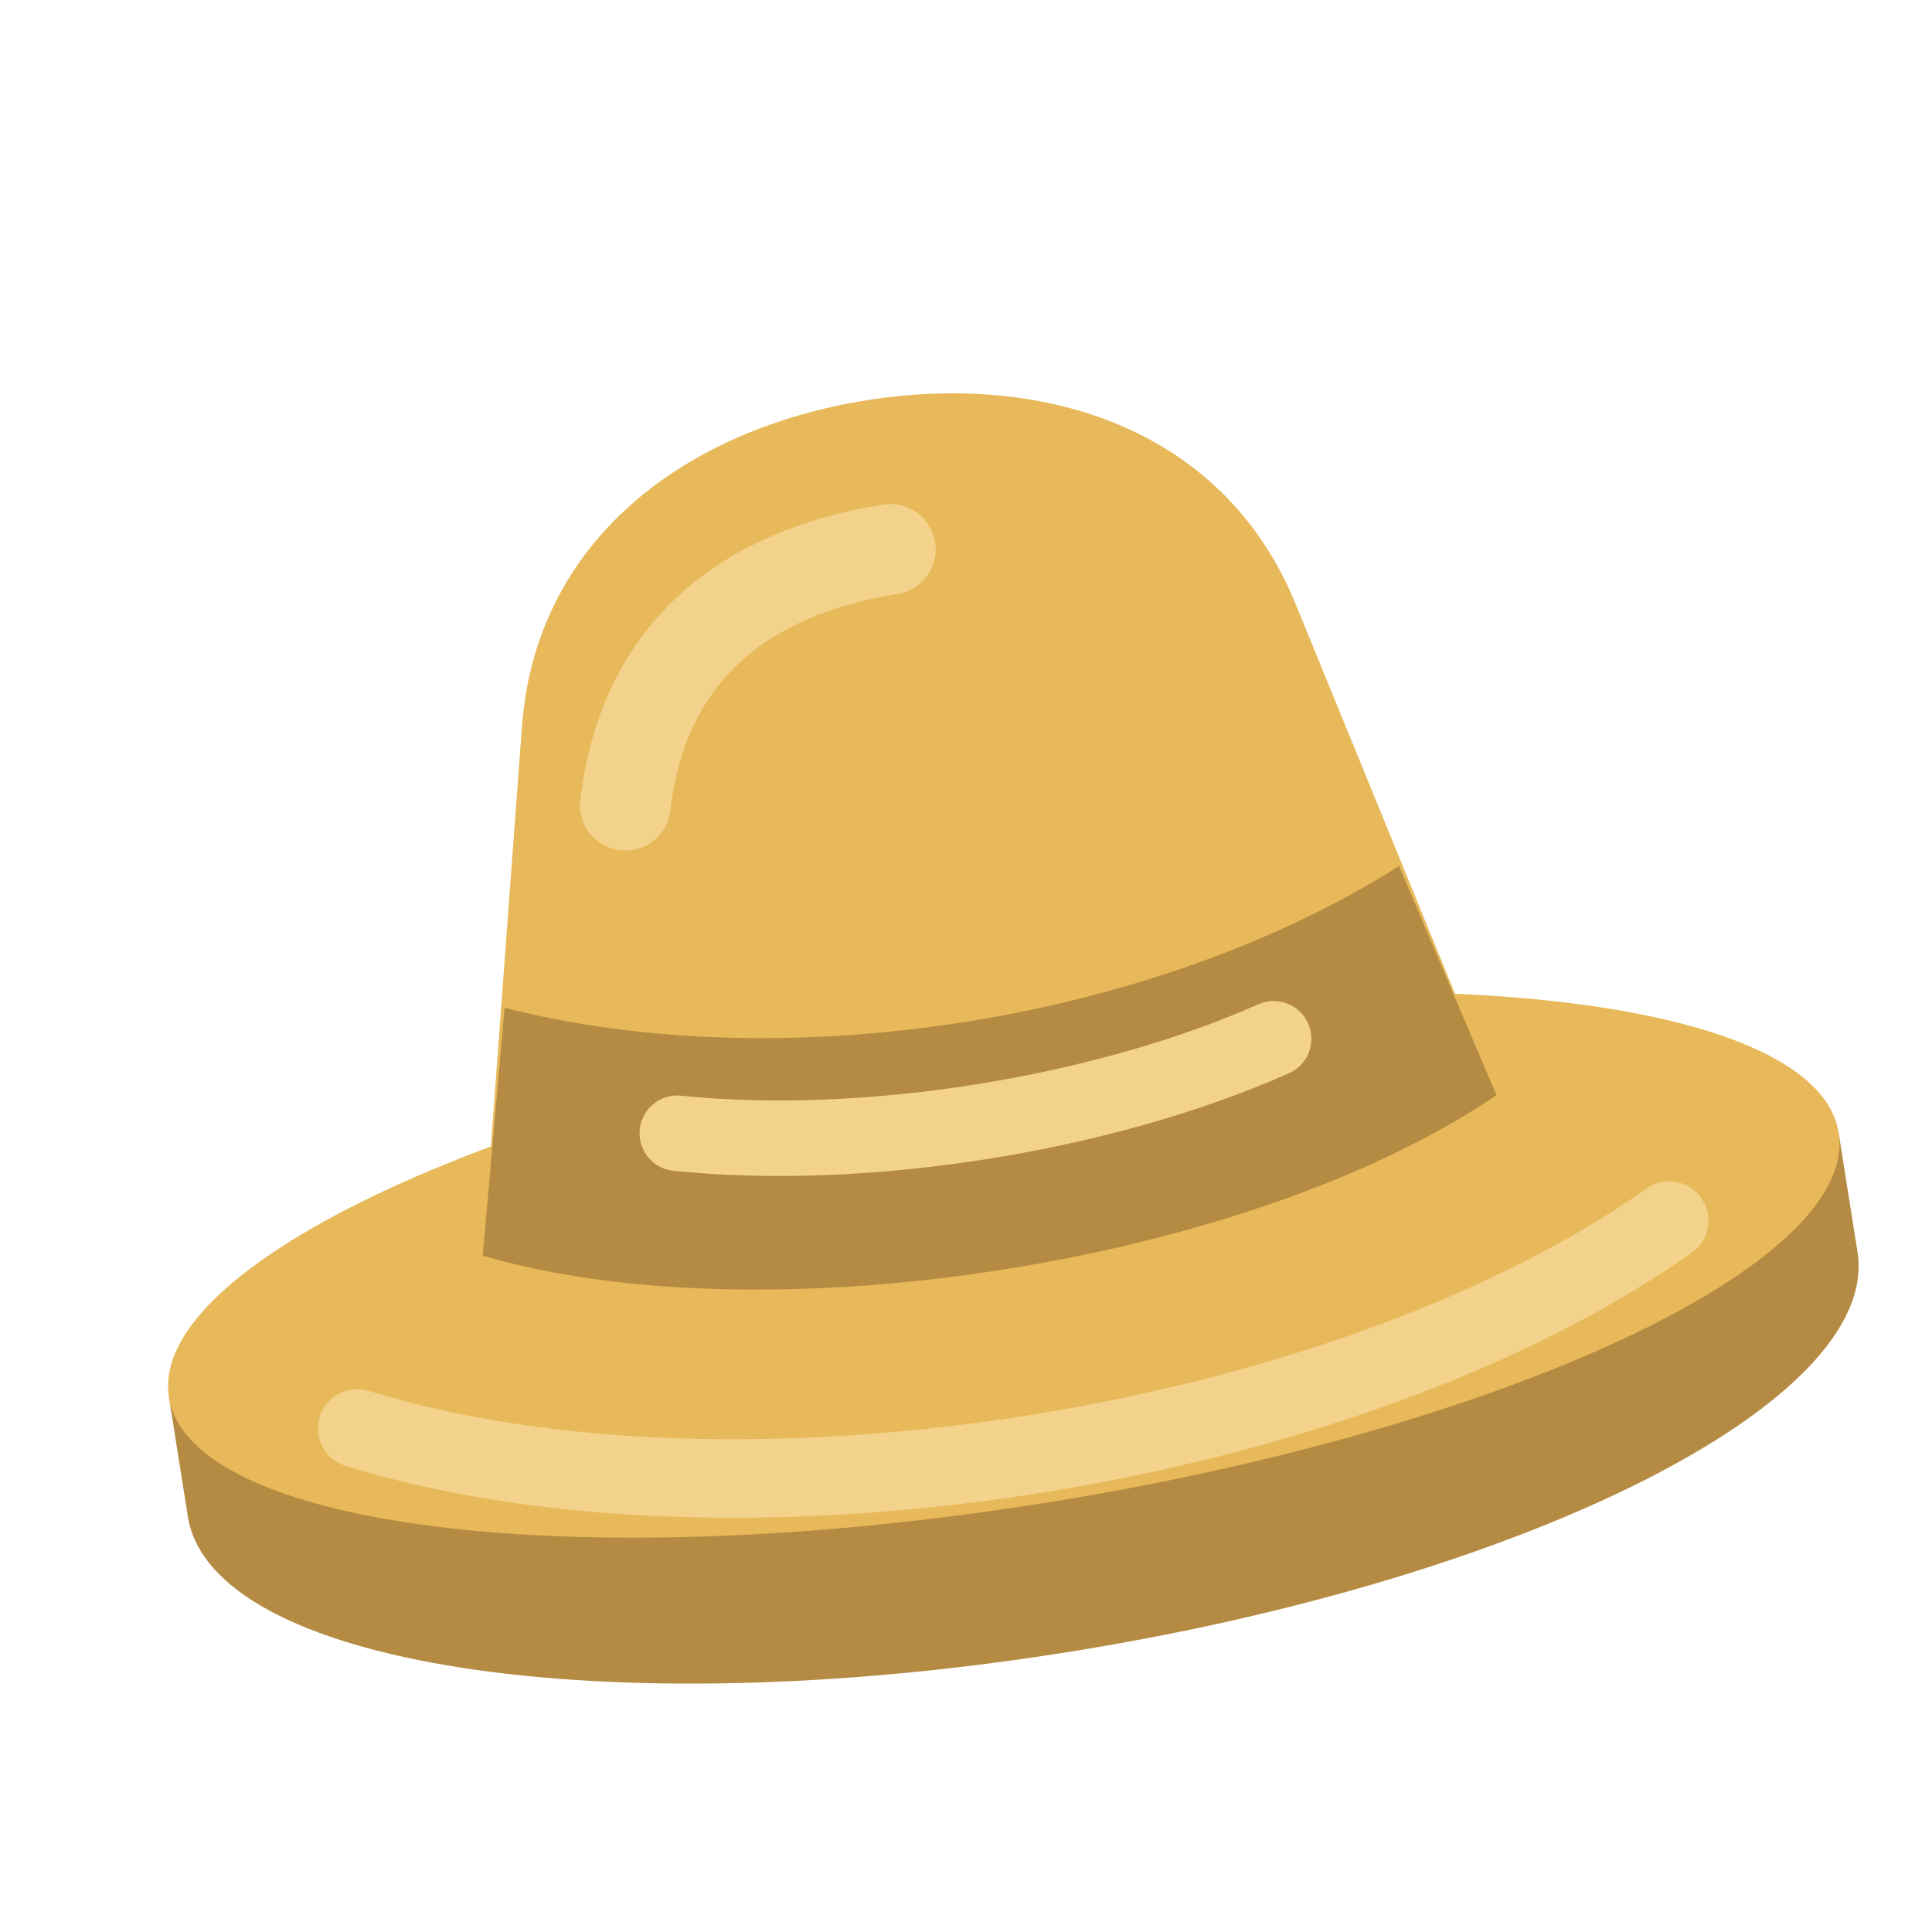
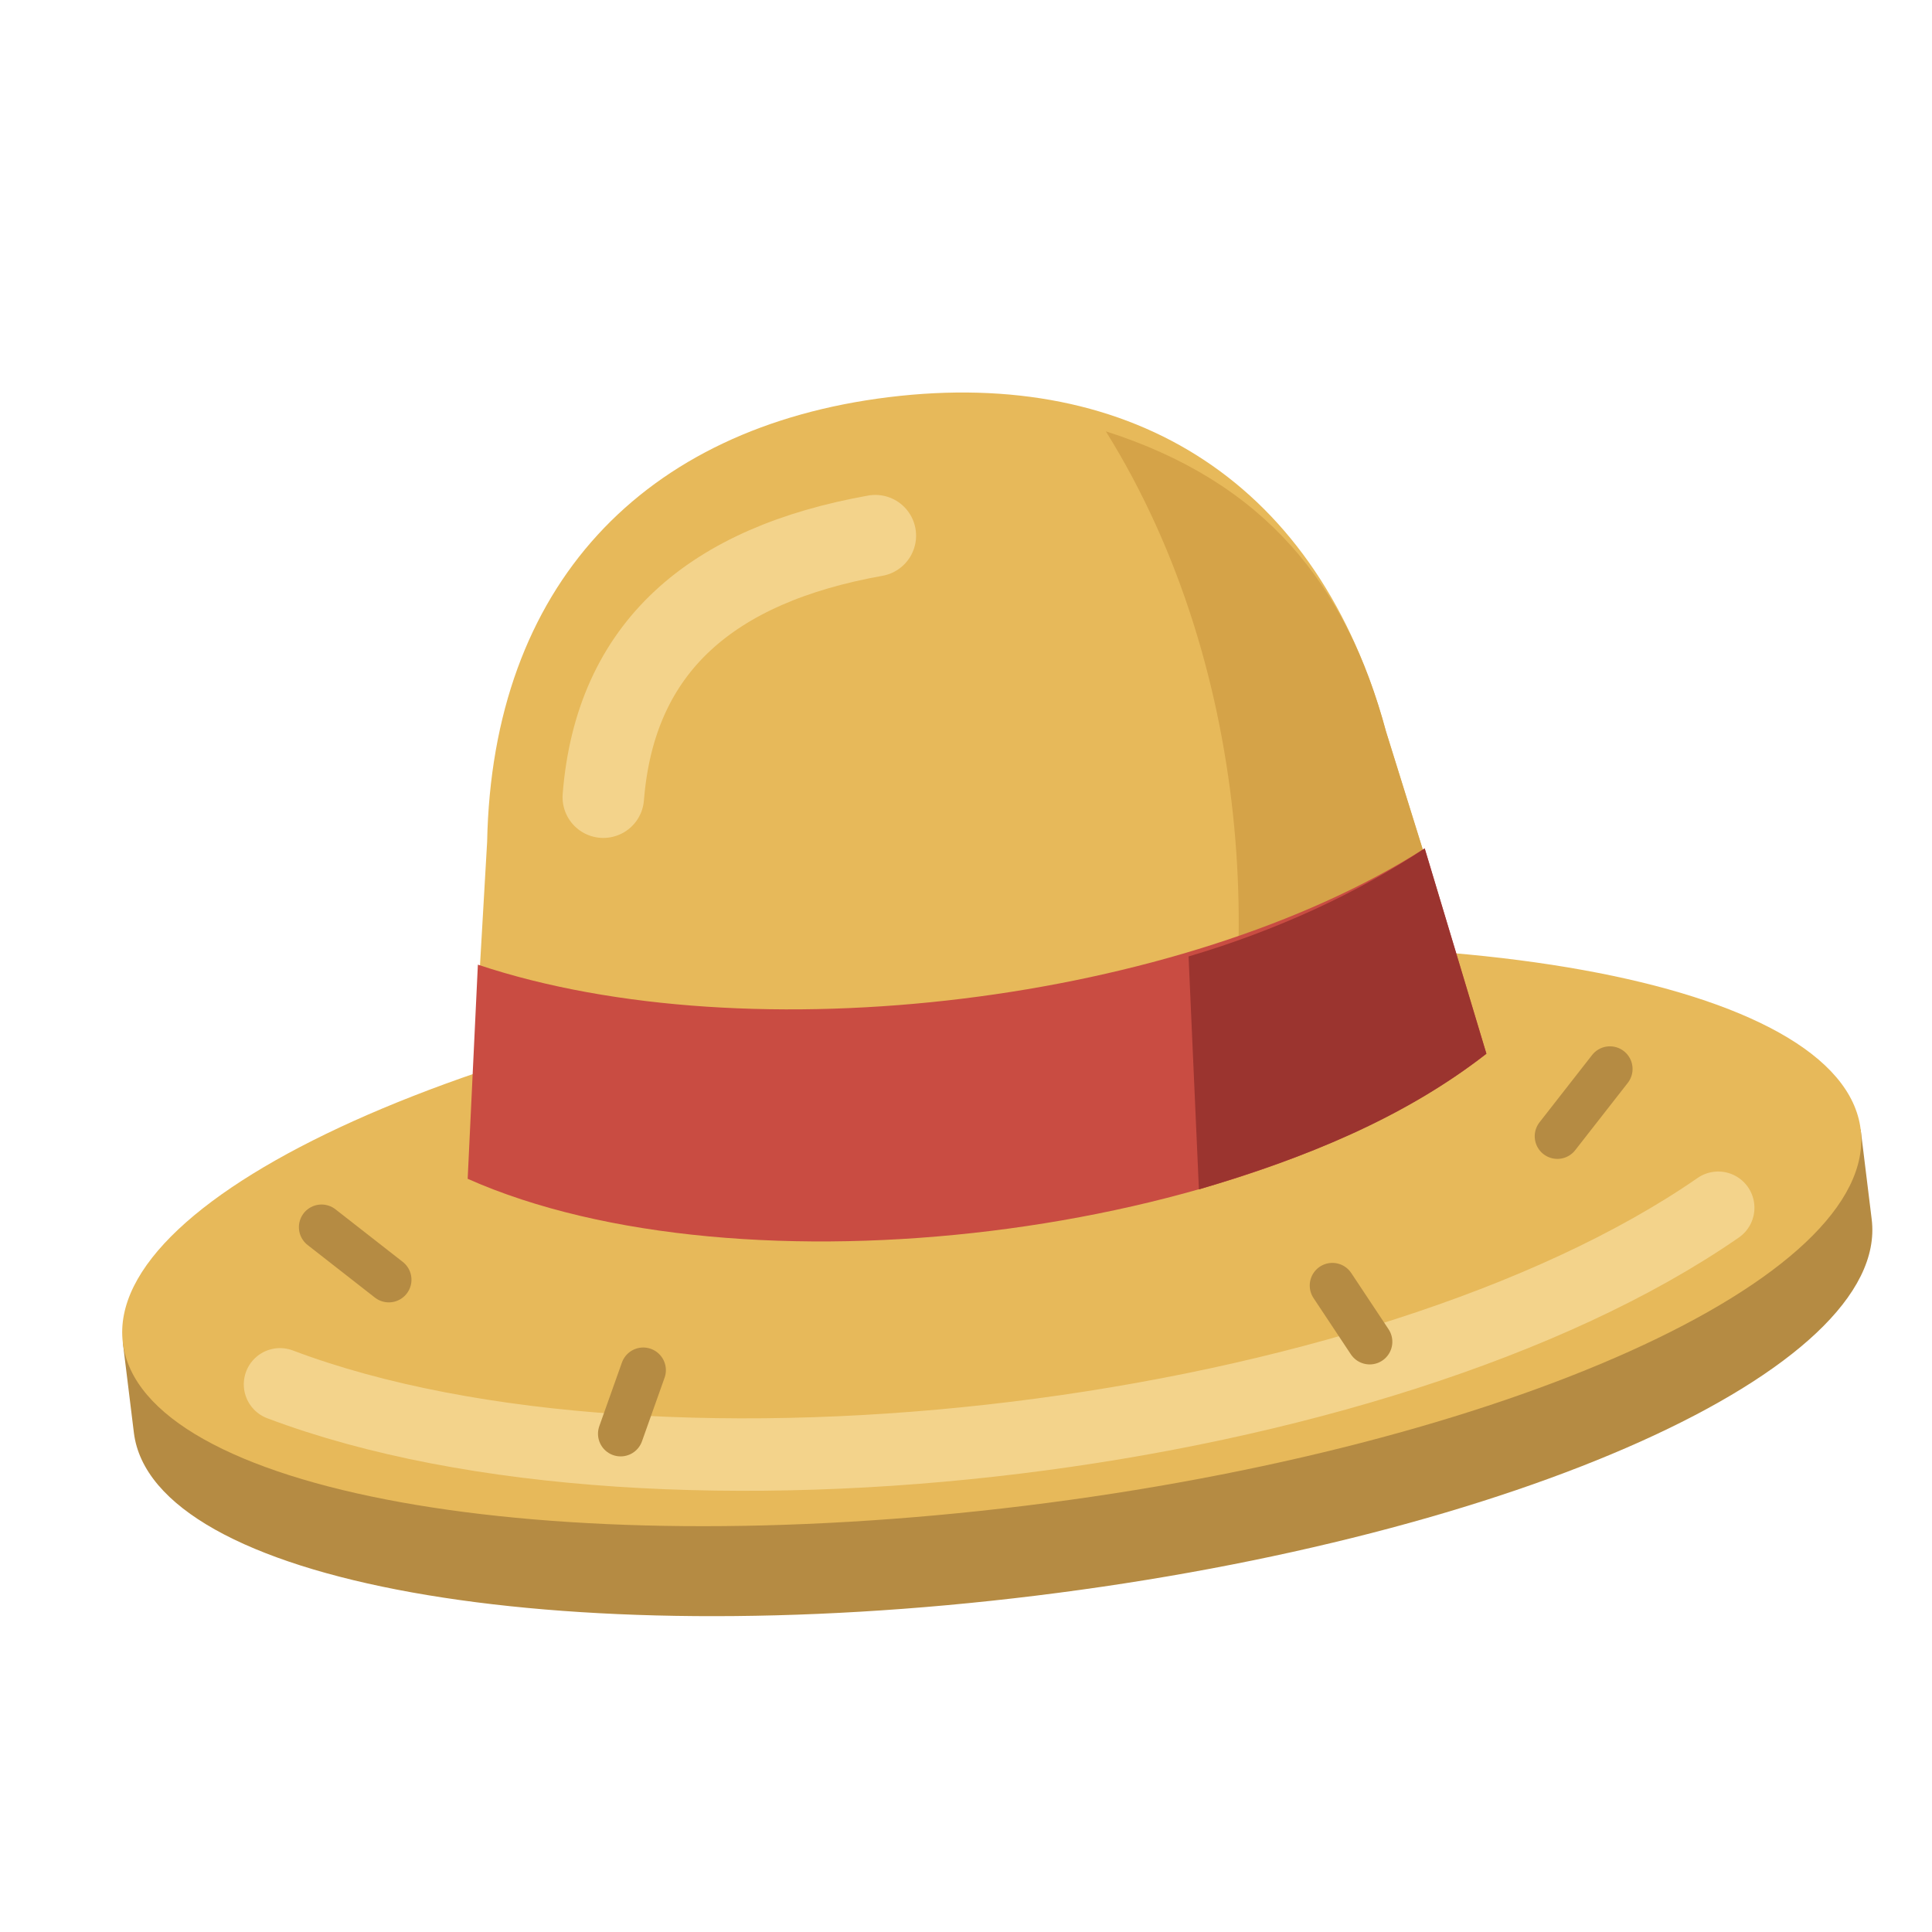
<svg xmlns="http://www.w3.org/2000/svg" viewBox="0 0 64 64" fill="none" role="img" aria-labelledby="title desc">
-   <g transform="rotate(-9 32 34)">
-     <path d="M4 42v4c0 5 12.5 9 28 9s28-4 28-9v-4H4Z" fill="#b58b43" />
-     <ellipse cx="32" cy="42" rx="28" ry="8" fill="#e7b95a" />
-     <path d="M15 39l4-17c1.4-6.2 7-9 13-9s11.6 2.8 13 9l4 17c-8.9 4.2-25.1 4.2-34 0Z" fill="#e7b95a" />
-     <path d="m17 31-2 8c8.9 4.2 25.1 4.2 34 0l-2-8c-8.8 3.8-21.2 3.8-30 0Z" fill="#b58b43" />
-     <path d="M22 25c1.4-5 5.2-7 10-7" stroke="#f3d38b" stroke-width="3" stroke-linecap="round" />
-     <path d="M10 44c11.8 5.8 32.2 5.8 44 0" stroke="#f3d38b" stroke-width="2.6" stroke-linecap="round" />
-     <path d="M22 36c6 1.6 14 1.6 20 0" stroke="#f3d38b" stroke-width="2.5" stroke-linecap="round" />
+   <g transform="rotate(-7 32 34)">
+     <path d="M3 41v3c0 5 13 9 29 9s29-4 29-9v-3H3Z" fill="#b58b43" />
+     <ellipse cx="32" cy="41" rx="29" ry="9" fill="#e7b95a" />
+     <path d="M15 37l2-11c1.2-8.4 6.8-13 15-13s13.8 4.6 15 13l2 11c-8.5 5.1-25.5 5.1-34 0Z" fill="#e7b95a" />
+     <path d="M39 15c5 2.3 7.3 6 8 11l2 11c-3 1.8-6.4 2.7-10 3.3 3-6.3 4-16.7 0-25.3Z" fill="#d5a348" />
+     <path d="m16.2 30-1.2 7c8.5 5.1 25.5 5.1 34 0l-1.2-7c-8.6 4.1-23 4.1-31.6 0Z" fill="#c94c42" />
+     <path d="M39.6 32.6c3-.5 5.8-1.4 8.2-2.6l1.2 7c-3 1.8-6.4 2.7-10 3.3l.6-7.7Z" fill="#9b342f" />
+     <path d="M21 25c1-4.9 4.5-7.2 10-7.5" stroke="#f3d38b" stroke-width="2.7" stroke-linecap="round" />
+     <path d="M8 43c12 6.3 36 6.3 48 0" stroke="#f3d38b" stroke-width="2.4" stroke-linecap="round" />
+     <path d="m10 38 2 2m41-2-2 2M19 46l1-2m24 2-1-2" stroke="#b58b43" stroke-width="1.5" stroke-linecap="round" />
  </g>
</svg>
